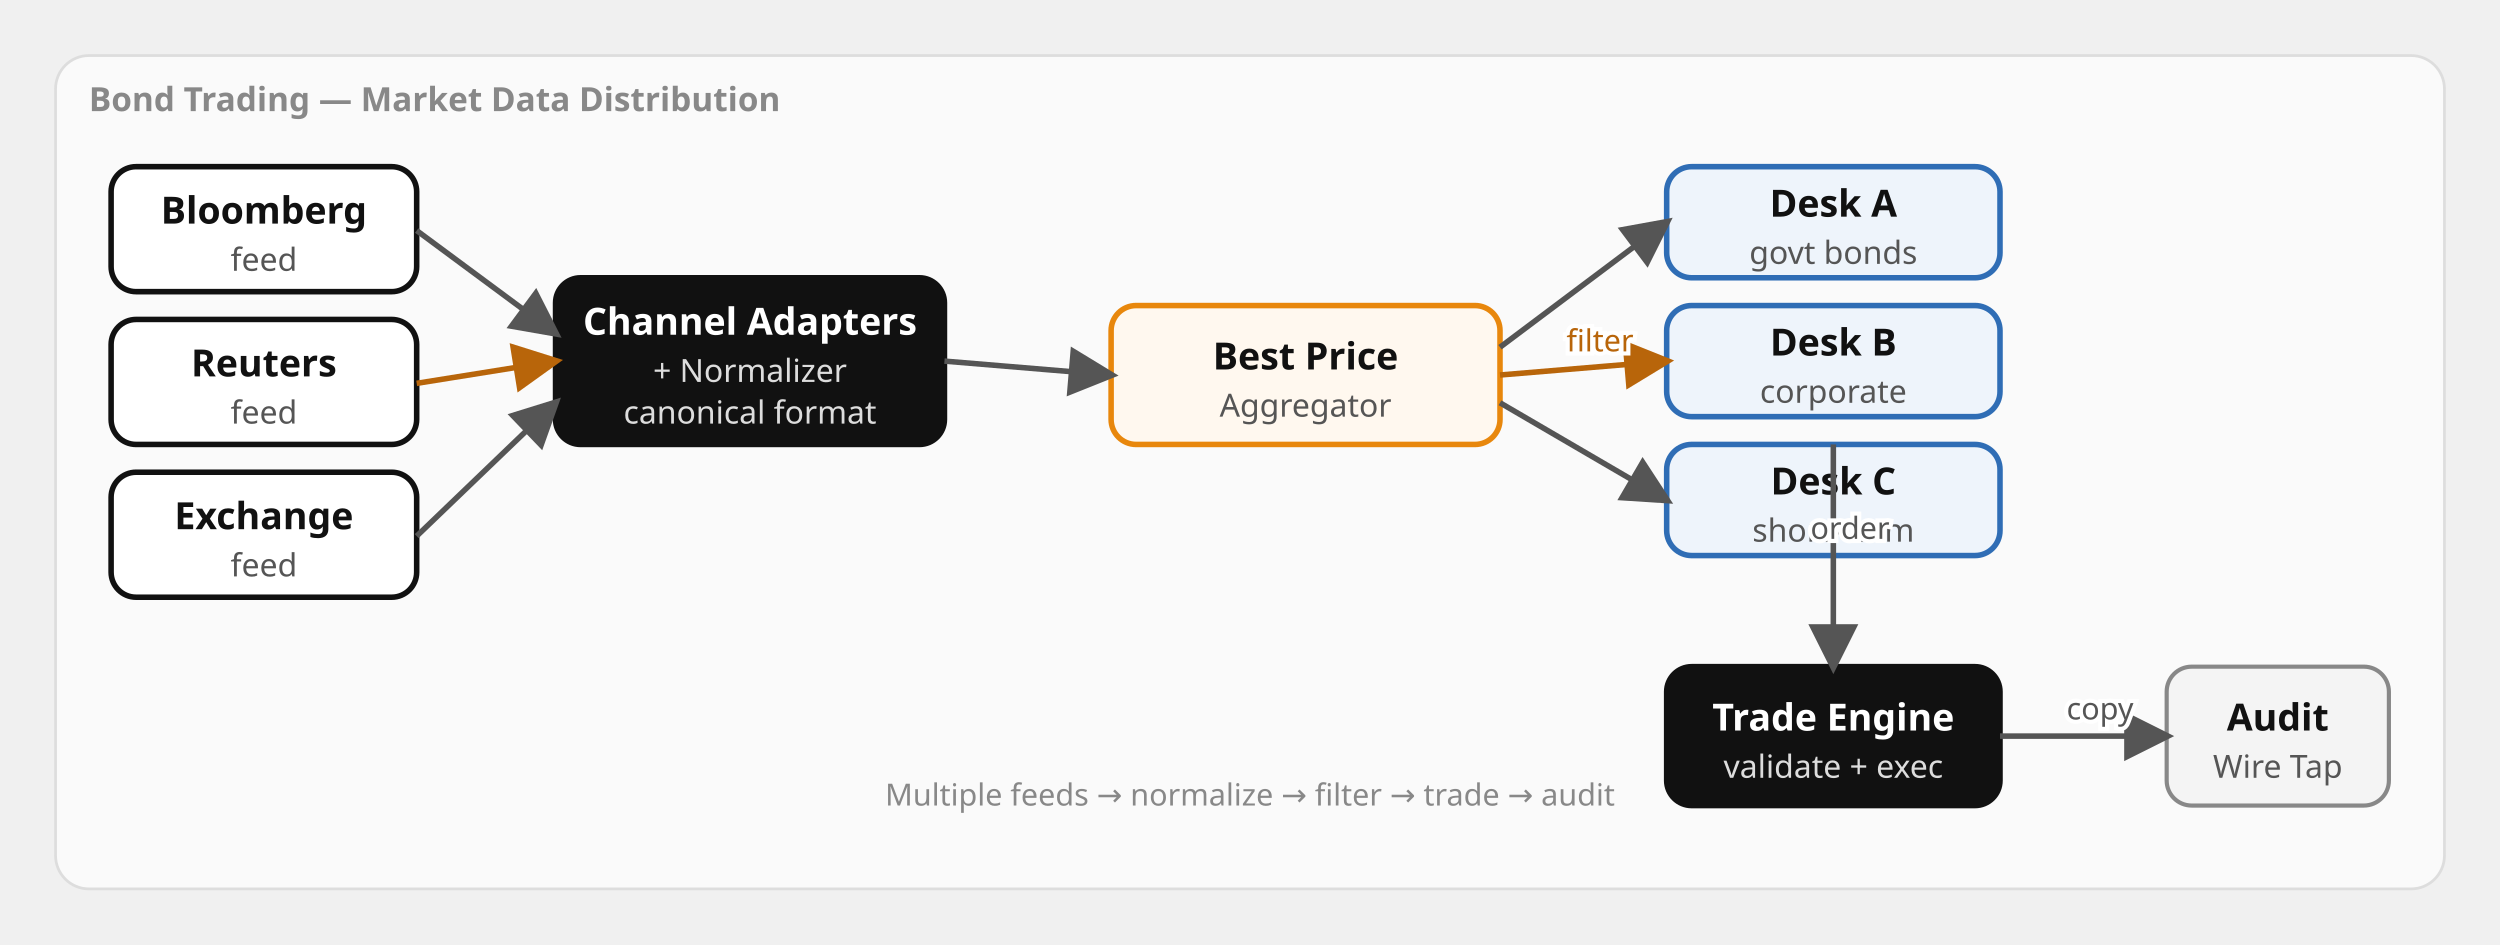
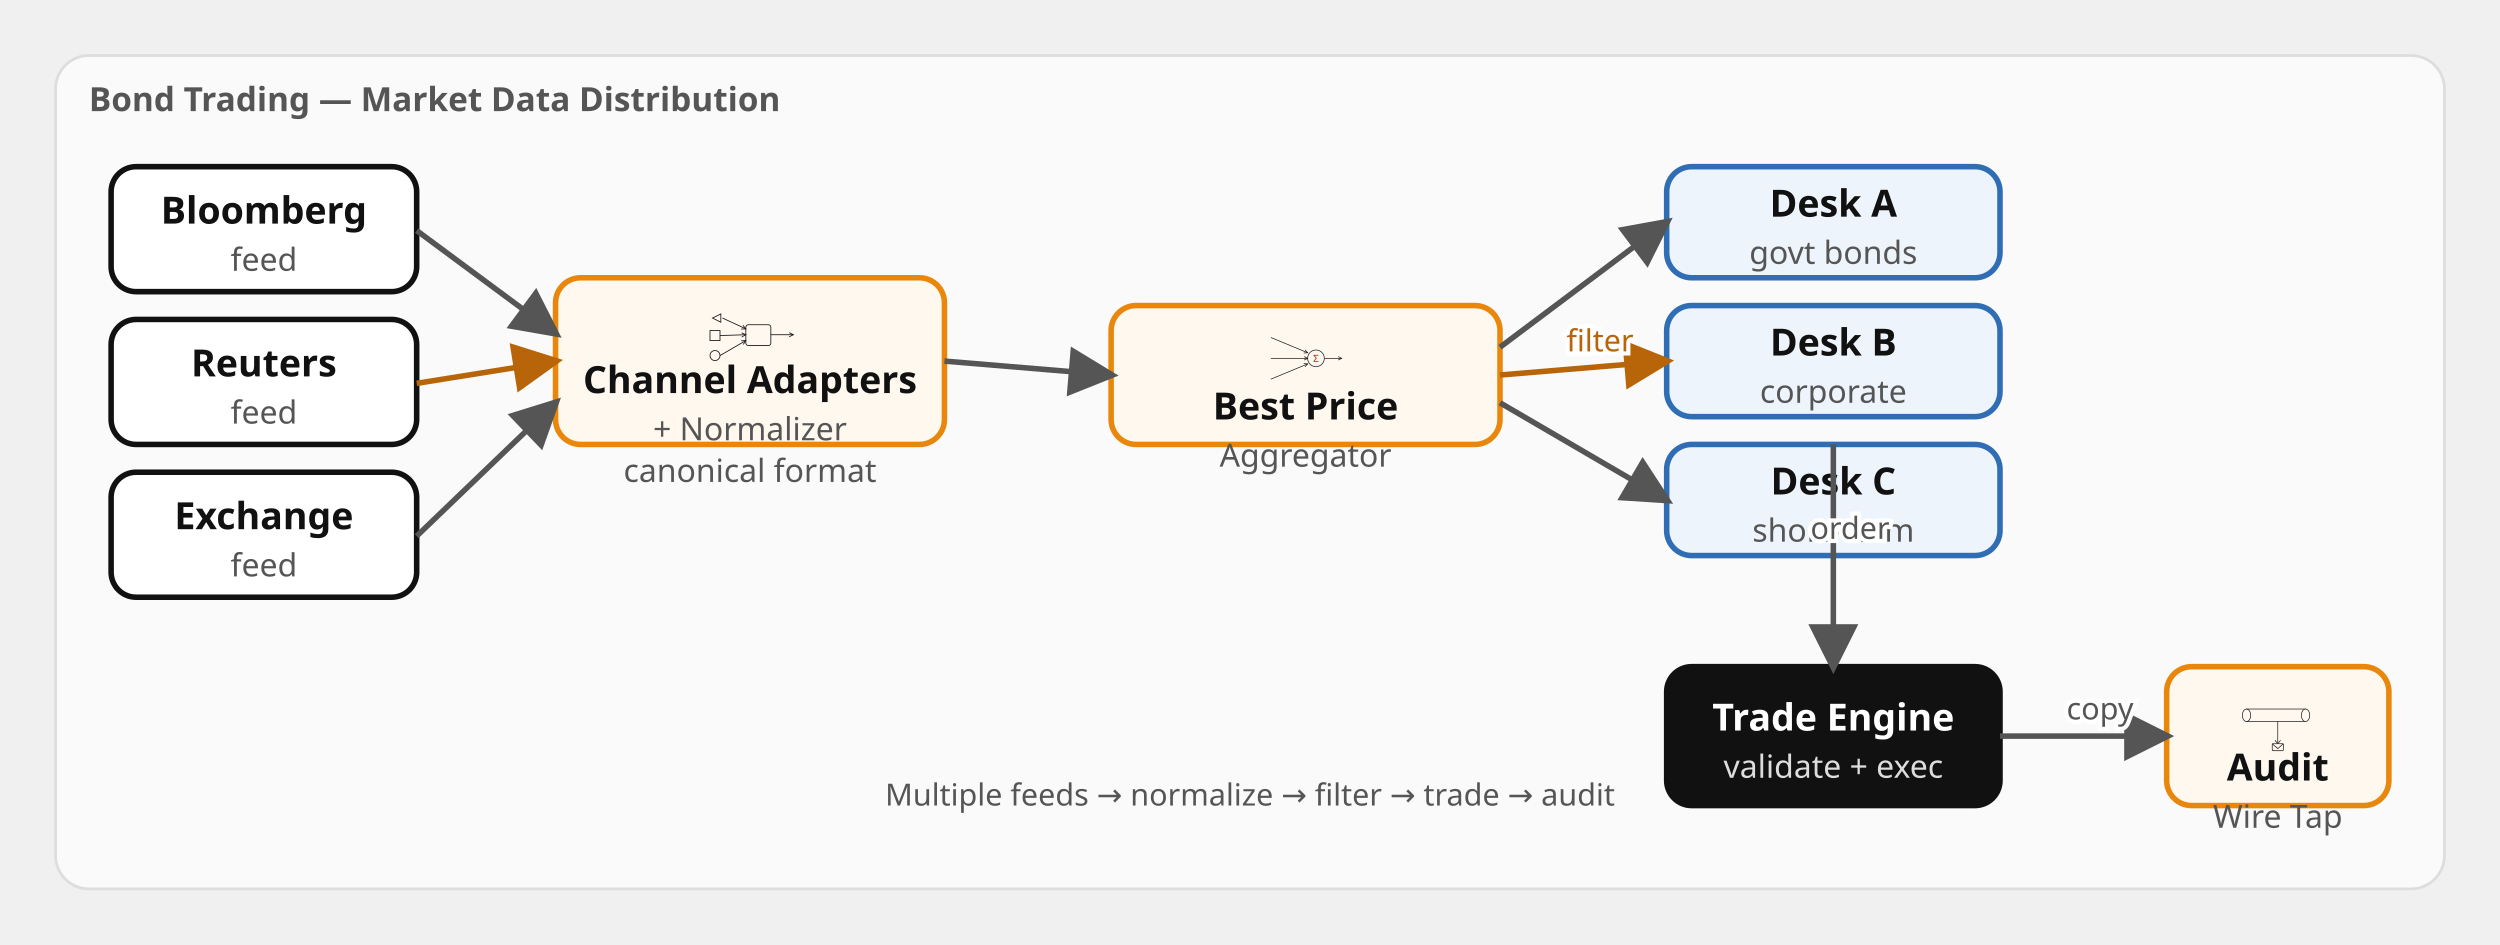
<svg xmlns="http://www.w3.org/2000/svg" viewBox="0 0 900 340" font-family="'Red Hat Text', system-ui, sans-serif" role="img">
  <defs>
    <marker id="a" viewBox="0 0 10 10" refX="8.5" refY="5" markerWidth="9" markerHeight="9" orient="auto-start-reverse">
      <path d="M0,0 L10,5 L0,10 z" fill="#555" />
    </marker>
    <marker id="am" viewBox="0 0 10 10" refX="8.5" refY="5" markerWidth="9" markerHeight="9" orient="auto-start-reverse">
      <path d="M0,0 L10,5 L0,10 z" fill="#b8650a" />
    </marker>
  </defs>
  <rect x="20" y="20" width="860" height="300" rx="12" fill="#fafafa" stroke="#ddd" />
-   <text x="32" y="40" font-size="12" font-weight="700" fill="#888">Bond Trading — Market Data Distribution</text>
+   <text x="32" y="40" font-size="12" font-weight="700" fill="#555555">Bond Trading — Market Data Distribution</text>
  <rect x="40" y="60" width="110" height="45" rx="9" fill="#ffffff" stroke="#111111" stroke-width="2" />
  <text x="95.0" y="80.5" font-size="13.5" font-weight="700" fill="#111111" text-anchor="middle">Bloomberg</text>
  <text x="95.0" y="97.5" font-size="11.5" fill="#555555" text-anchor="middle">feed</text>
  <rect x="40" y="115" width="110" height="45" rx="9" fill="#ffffff" stroke="#111111" stroke-width="2" />
  <text x="95.0" y="135.5" font-size="13.5" font-weight="700" fill="#111111" text-anchor="middle">Reuters</text>
  <text x="95.0" y="152.5" font-size="11.5" fill="#555555" text-anchor="middle">feed</text>
  <rect x="40" y="170" width="110" height="45" rx="9" fill="#ffffff" stroke="#111111" stroke-width="2" />
  <text x="95.0" y="190.5" font-size="13.5" font-weight="700" fill="#111111" text-anchor="middle">Exchange</text>
  <text x="95.0" y="207.5" font-size="11.5" fill="#555555" text-anchor="middle">feed</text>
-   <rect x="200" y="100" width="140" height="60" rx="9" fill="#111111" stroke="#111111" stroke-width="2" />
-   <text x="270.0" y="120.5" font-size="13.5" font-weight="700" fill="#ffffff" text-anchor="middle">Channel Adapters</text>
-   <text x="270.0" y="137.5" font-size="11.5" fill="#dddddd" text-anchor="middle">+ Normalizer</text>
-   <text x="270.0" y="152.5" font-size="11.5" fill="#dddddd" text-anchor="middle">canonical format</text>
+   <rect x="200" y="100" width="140" height="60" rx="9" fill="#fff8ef" stroke="#e8870c" stroke-width="2" />
+   <g transform="translate(252.0,104) scale(0.3)">
+     <rect x="55" y="43" width="30" height="25" fill="#FFF8F0" stroke="#151515" rx="3" />
+     <polygon points="15,35 25,30 25,40" fill="#FFF8F0" stroke="#151515" />
+     <rect x="12" y="50" width="12" height="12" fill="#FFF8F0" stroke="#151515" />
+     <circle cx="18" cy="80" r="6" fill="#FFF8F0" stroke="#151515" />
+     <line x1="27" y1="35" x2="55" y2="48" stroke="#151515" />
+     <polyline points="49.4,48.2 55,48 51.5,43.6" stroke="#151515" fill="none" />
+     <line x1="24" y1="56" x2="55" y2="55" stroke="#151515" />
+     <polyline points="50.1,57.7 55,55 49.9,52.7" stroke="#151515" fill="none" />
+     <line x1="24" y1="80" x2="55" y2="62" stroke="#151515" />
+     <polyline points="51.9,66.7 55,62 49.4,62.3" stroke="#151515" fill="none" />
+     <line x1="85" y1="55" x2="112" y2="55" stroke="#151515" />
+     <polyline points="107.0,57.5 112,55 107.0,52.5" stroke="#151515" fill="none" />
+   </g>
+   <text x="270.0" y="141.5" font-size="13.5" font-weight="700" fill="#111111" text-anchor="middle">Channel Adapters</text>
+   <text x="270.0" y="158.5" font-size="11.5" fill="#555555" text-anchor="middle">+ Normalizer</text>
+   <text x="270.0" y="173.5" font-size="11.5" fill="#555555" text-anchor="middle">canonical format</text>
  <rect x="400" y="110" width="140" height="50" rx="9" fill="#fff8ef" stroke="#e8870c" stroke-width="2" />
-   <text x="470.0" y="133.0" font-size="13.5" font-weight="700" fill="#111111" text-anchor="middle">Best Price</text>
-   <text x="470.0" y="150.0" font-size="11.5" fill="#555555" text-anchor="middle">Aggregator</text>
+   <g transform="translate(455.0,114) scale(0.25)">
+     <circle cx="75" cy="60" r="12" fill="#FFF8F0" stroke="#151515" />
+     <line x1="10" y1="30" x2="63" y2="52" stroke="#151515" />
+     <polyline points="57.4,52.4 63,52 59.3,47.8" stroke="#151515" fill="none" />
+     <line x1="10" y1="60" x2="63" y2="60" stroke="#151515" />
+     <polyline points="58.0,62.5 63,60 58.0,57.5" stroke="#151515" fill="none" />
+     <line x1="10" y1="90" x2="63" y2="68" stroke="#151515" />
+     <polyline points="59.3,72.2 63,68 57.4,67.6" stroke="#151515" fill="none" />
+     <line x1="87" y1="60" x2="112" y2="60" stroke="#151515" />
+     <polyline points="107.0,62.5 112,60 107.0,57.5" stroke="#151515" fill="none" />
+     <text x="75" y="65" text-anchor="middle" font-size="14" font-family="sans-serif" fill="#EE0000" stroke="none">Σ</text>
+   </g>
+   <text x="470.0" y="151.0" font-size="13.5" font-weight="700" fill="#111111" text-anchor="middle">Best Price</text>
+   <text x="470.0" y="168.0" font-size="11.5" fill="#555555" text-anchor="middle">Aggregator</text>
  <rect x="600" y="60" width="120" height="40" rx="9" fill="#eef4fb" stroke="#2f6db5" stroke-width="2" />
  <text x="660.0" y="78.0" font-size="13.5" font-weight="700" fill="#111111" text-anchor="middle">Desk A</text>
  <text x="660.0" y="95.0" font-size="11.5" fill="#555555" text-anchor="middle">govt bonds</text>
  <rect x="600" y="110" width="120" height="40" rx="9" fill="#eef4fb" stroke="#2f6db5" stroke-width="2" />
  <text x="660.0" y="128.0" font-size="13.5" font-weight="700" fill="#111111" text-anchor="middle">Desk B</text>
  <text x="660.0" y="145.0" font-size="11.5" fill="#555555" text-anchor="middle">corporate</text>
  <rect x="600" y="160" width="120" height="40" rx="9" fill="#eef4fb" stroke="#2f6db5" stroke-width="2" />
  <text x="660.0" y="178.0" font-size="13.5" font-weight="700" fill="#111111" text-anchor="middle">Desk C</text>
  <text x="660.0" y="195.0" font-size="11.5" fill="#555555" text-anchor="middle">short-term</text>
  <rect x="600" y="240" width="120" height="50" rx="9" fill="#111111" stroke="#111111" stroke-width="2" />
  <text x="660.0" y="263.0" font-size="13.5" font-weight="700" fill="#ffffff" text-anchor="middle">Trade Engine</text>
  <text x="660.0" y="280.0" font-size="11.5" fill="#dddddd" text-anchor="middle">validate + exec</text>
-   <rect x="780" y="240" width="80" height="50" rx="9" fill="#f4f4f4" stroke="#888888" stroke-width="1.5" />
-   <text x="820.0" y="263.0" font-size="13.5" font-weight="700" fill="#111111" text-anchor="middle">Audit</text>
-   <text x="820.0" y="280.0" font-size="11.5" fill="#555555" text-anchor="middle">Wire Tap</text>
+   <rect x="780" y="240" width="80" height="50" rx="9" fill="#fff8ef" stroke="#e8870c" stroke-width="2" />
+   <g transform="translate(805.0,244) scale(0.25)">
+     <ellipse cx="15" cy="54" rx="6" ry="9" fill="#FFF8F0" stroke="#151515" />
+     <line x1="15" y1="45" x2="100" y2="45" stroke="#151515" />
+     <line x1="15" y1="63" x2="100" y2="63" stroke="#151515" />
+     <ellipse cx="100" cy="54" rx="6" ry="9" fill="#FFF8F0" stroke="#151515" />
+     <line x1="60" y1="63" x2="60" y2="95" stroke="#151515" />
+     <polyline points="56,90 60,95 64,90" fill="none" stroke="#151515" />
+     <rect x="52" y="95" width="16" height="10" fill="#FFF8F0" stroke="#151515" rx="1" />
+     <polyline points="52,95 60,102 68,95" fill="none" stroke="#151515" />
+   </g>
+   <text x="820.0" y="281.0" font-size="13.5" font-weight="700" fill="#111111" text-anchor="middle">Audit</text>
+   <text x="820.0" y="298.0" font-size="11.5" fill="#555555" text-anchor="middle">Wire Tap</text>
  <path d="M150,83 L200,120" fill="none" stroke="#555" stroke-width="2" marker-end="url(#a)" />
  <path d="M150,138 L200,130" fill="none" stroke="#b8650a" stroke-width="2" marker-end="url(#am)" />
  <path d="M150,193 L200,145" fill="none" stroke="#555" stroke-width="2" marker-end="url(#a)" />
  <path d="M340,130 L400,135" fill="none" stroke="#555" stroke-width="2" marker-end="url(#a)" />
  <path d="M540,125 L600,80" fill="none" stroke="#555" stroke-width="2" marker-end="url(#a)" />
  <path d="M540,135 L600,130" fill="none" stroke="#b8650a" stroke-width="2" marker-end="url(#am)" />
  <text x="576.0" y="126.5" font-size="11" fill="#ffffff" stroke="#ffffff" stroke-width="3" paint-order="stroke" text-anchor="middle">filter</text>
  <text x="576.0" y="126.5" font-size="11" fill="#b8650a" text-anchor="middle">filter</text>
  <path d="M540,145 L600,180" fill="none" stroke="#555" stroke-width="2" marker-end="url(#a)" />
  <path d="M660,160 L660,240" fill="none" stroke="#555" stroke-width="2" marker-end="url(#a)" />
  <text x="666.0" y="194.0" font-size="11" fill="#ffffff" stroke="#ffffff" stroke-width="3" paint-order="stroke" text-anchor="middle">order</text>
  <text x="666.0" y="194.0" font-size="11" fill="#555" text-anchor="middle">order</text>
  <path d="M720,265 L780,265" fill="none" stroke="#555" stroke-width="2" marker-end="url(#a)" />
  <text x="756.0" y="259.0" font-size="11" fill="#ffffff" stroke="#ffffff" stroke-width="3" paint-order="stroke" text-anchor="middle">copy</text>
  <text x="756.0" y="259.0" font-size="11" fill="#555" text-anchor="middle">copy</text>
-   <text x="450" y="290" font-size="11" fill="#888" text-anchor="middle">Multiple feeds → normalize → filter → trade → audit</text>
+   <text x="450" y="290" font-size="11" fill="#555555" text-anchor="middle">Multiple feeds → normalize → filter → trade → audit</text>
</svg>
